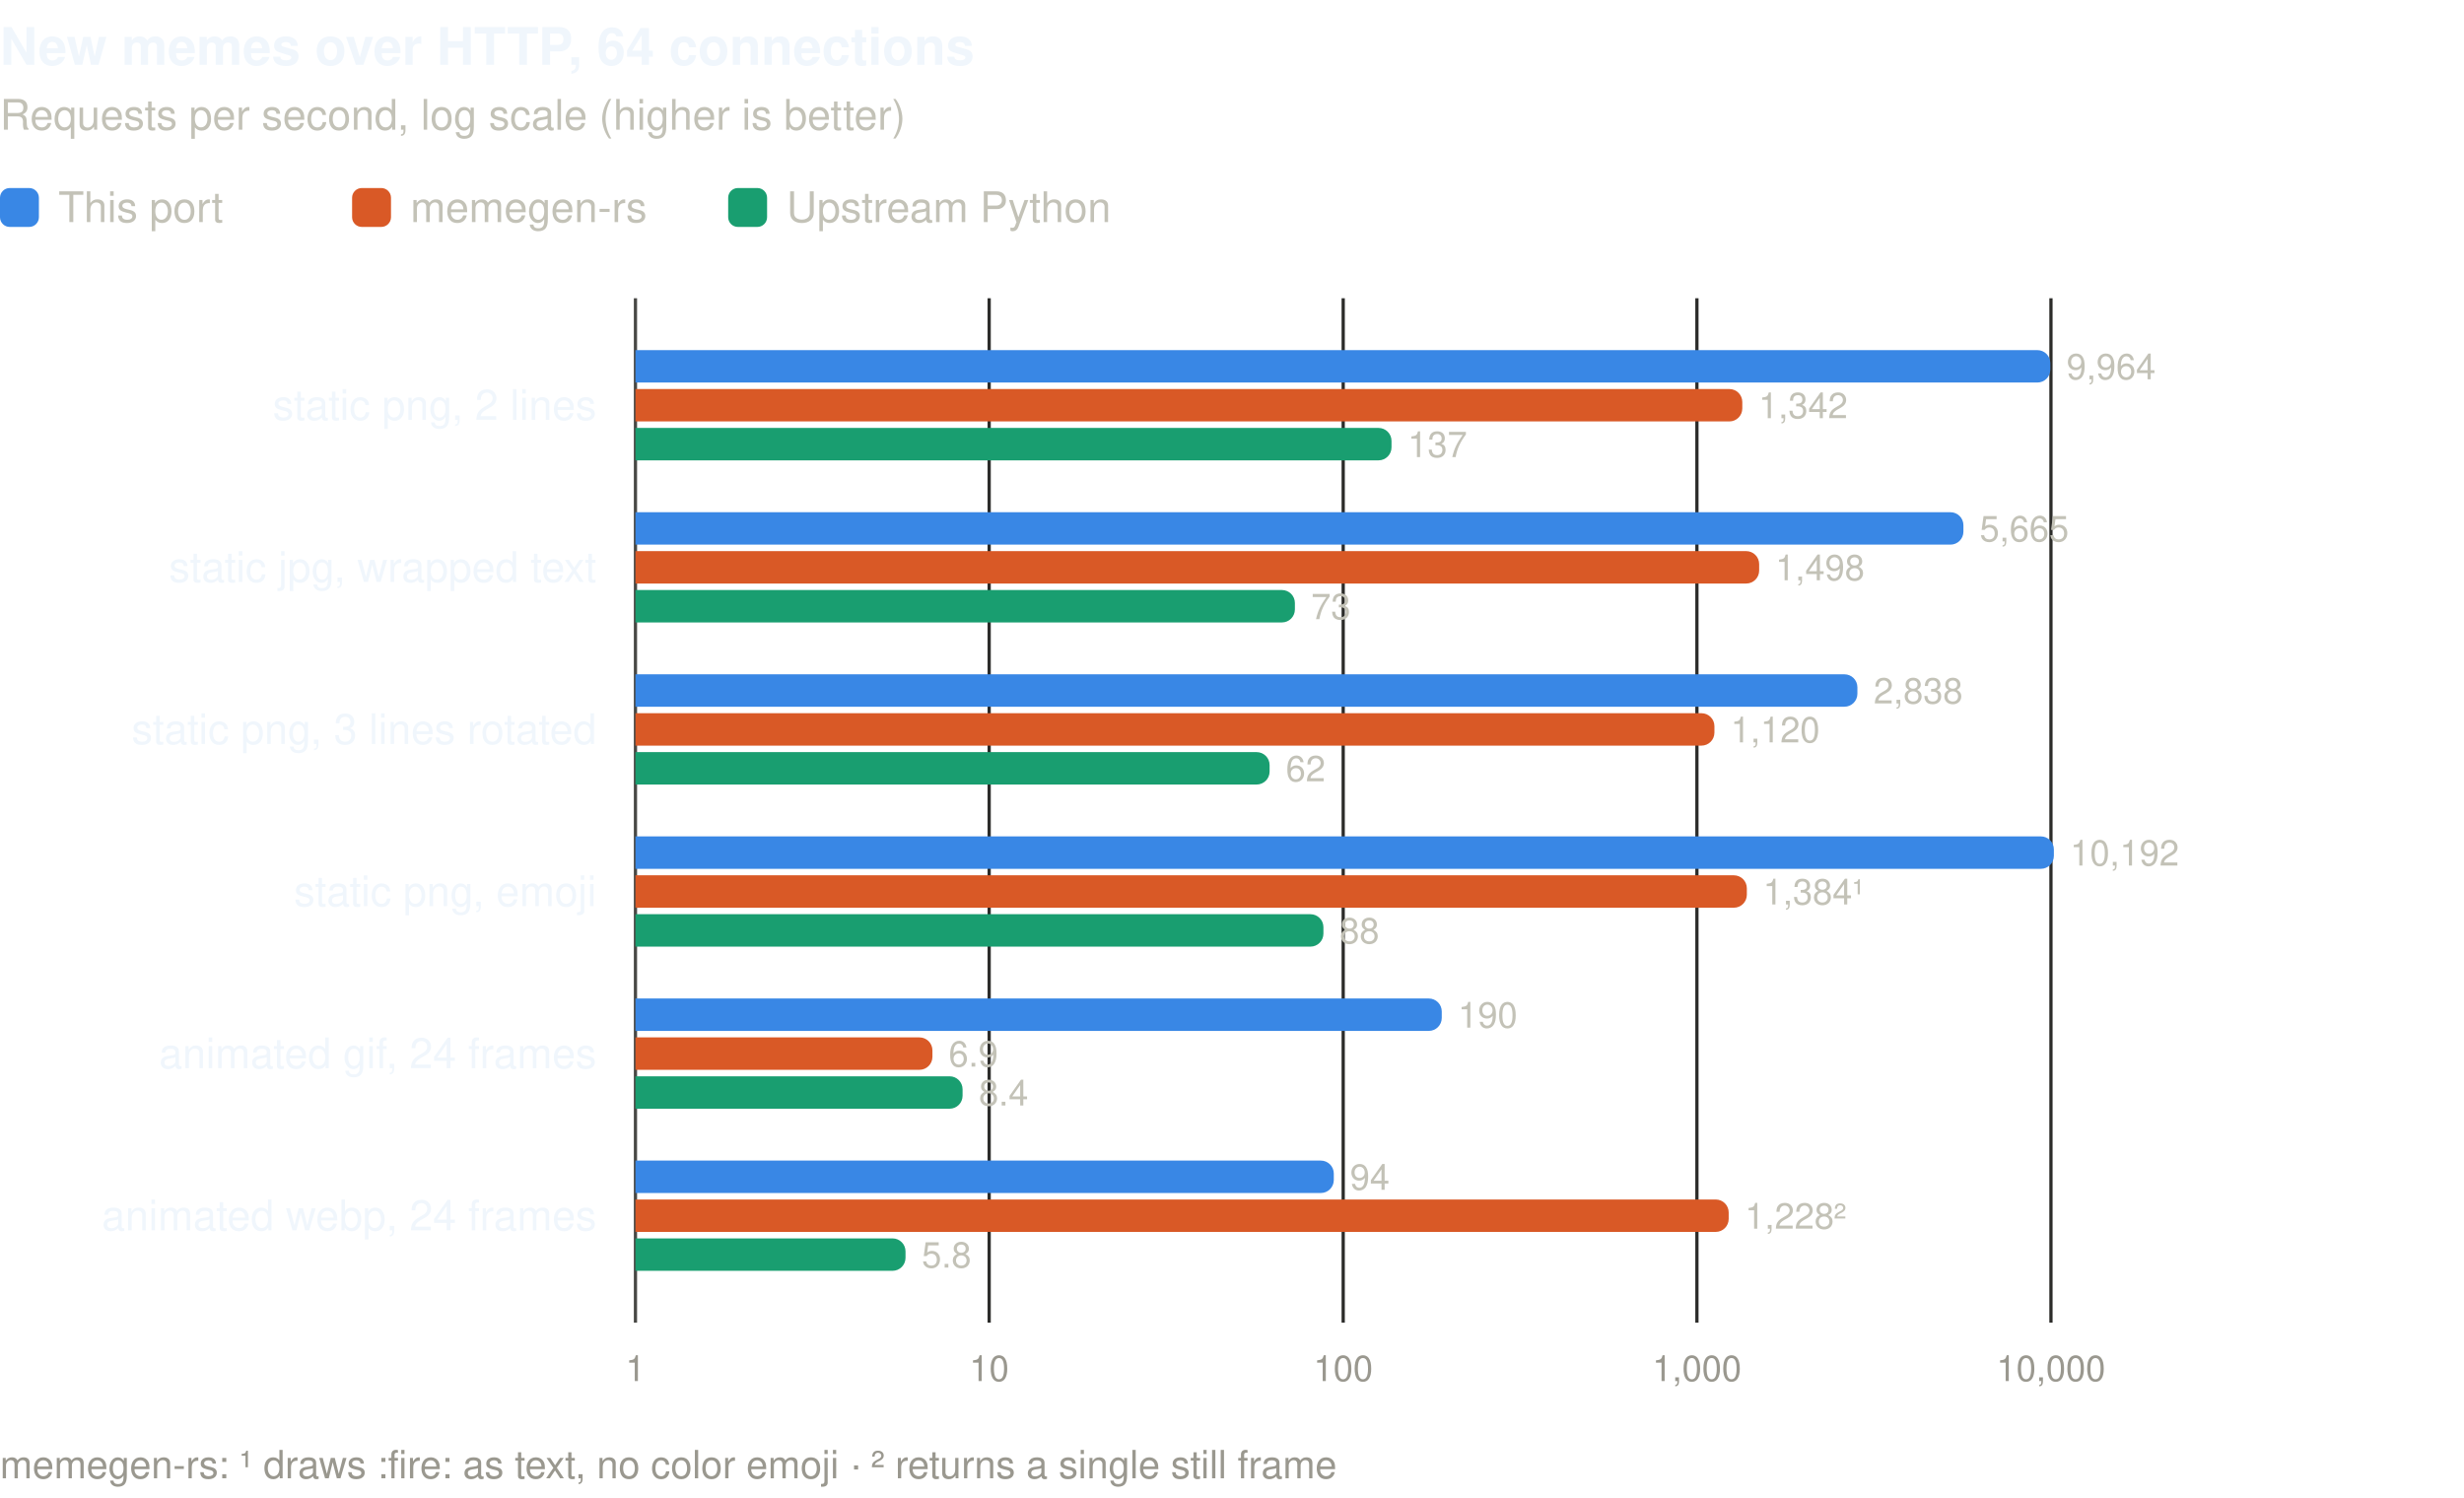
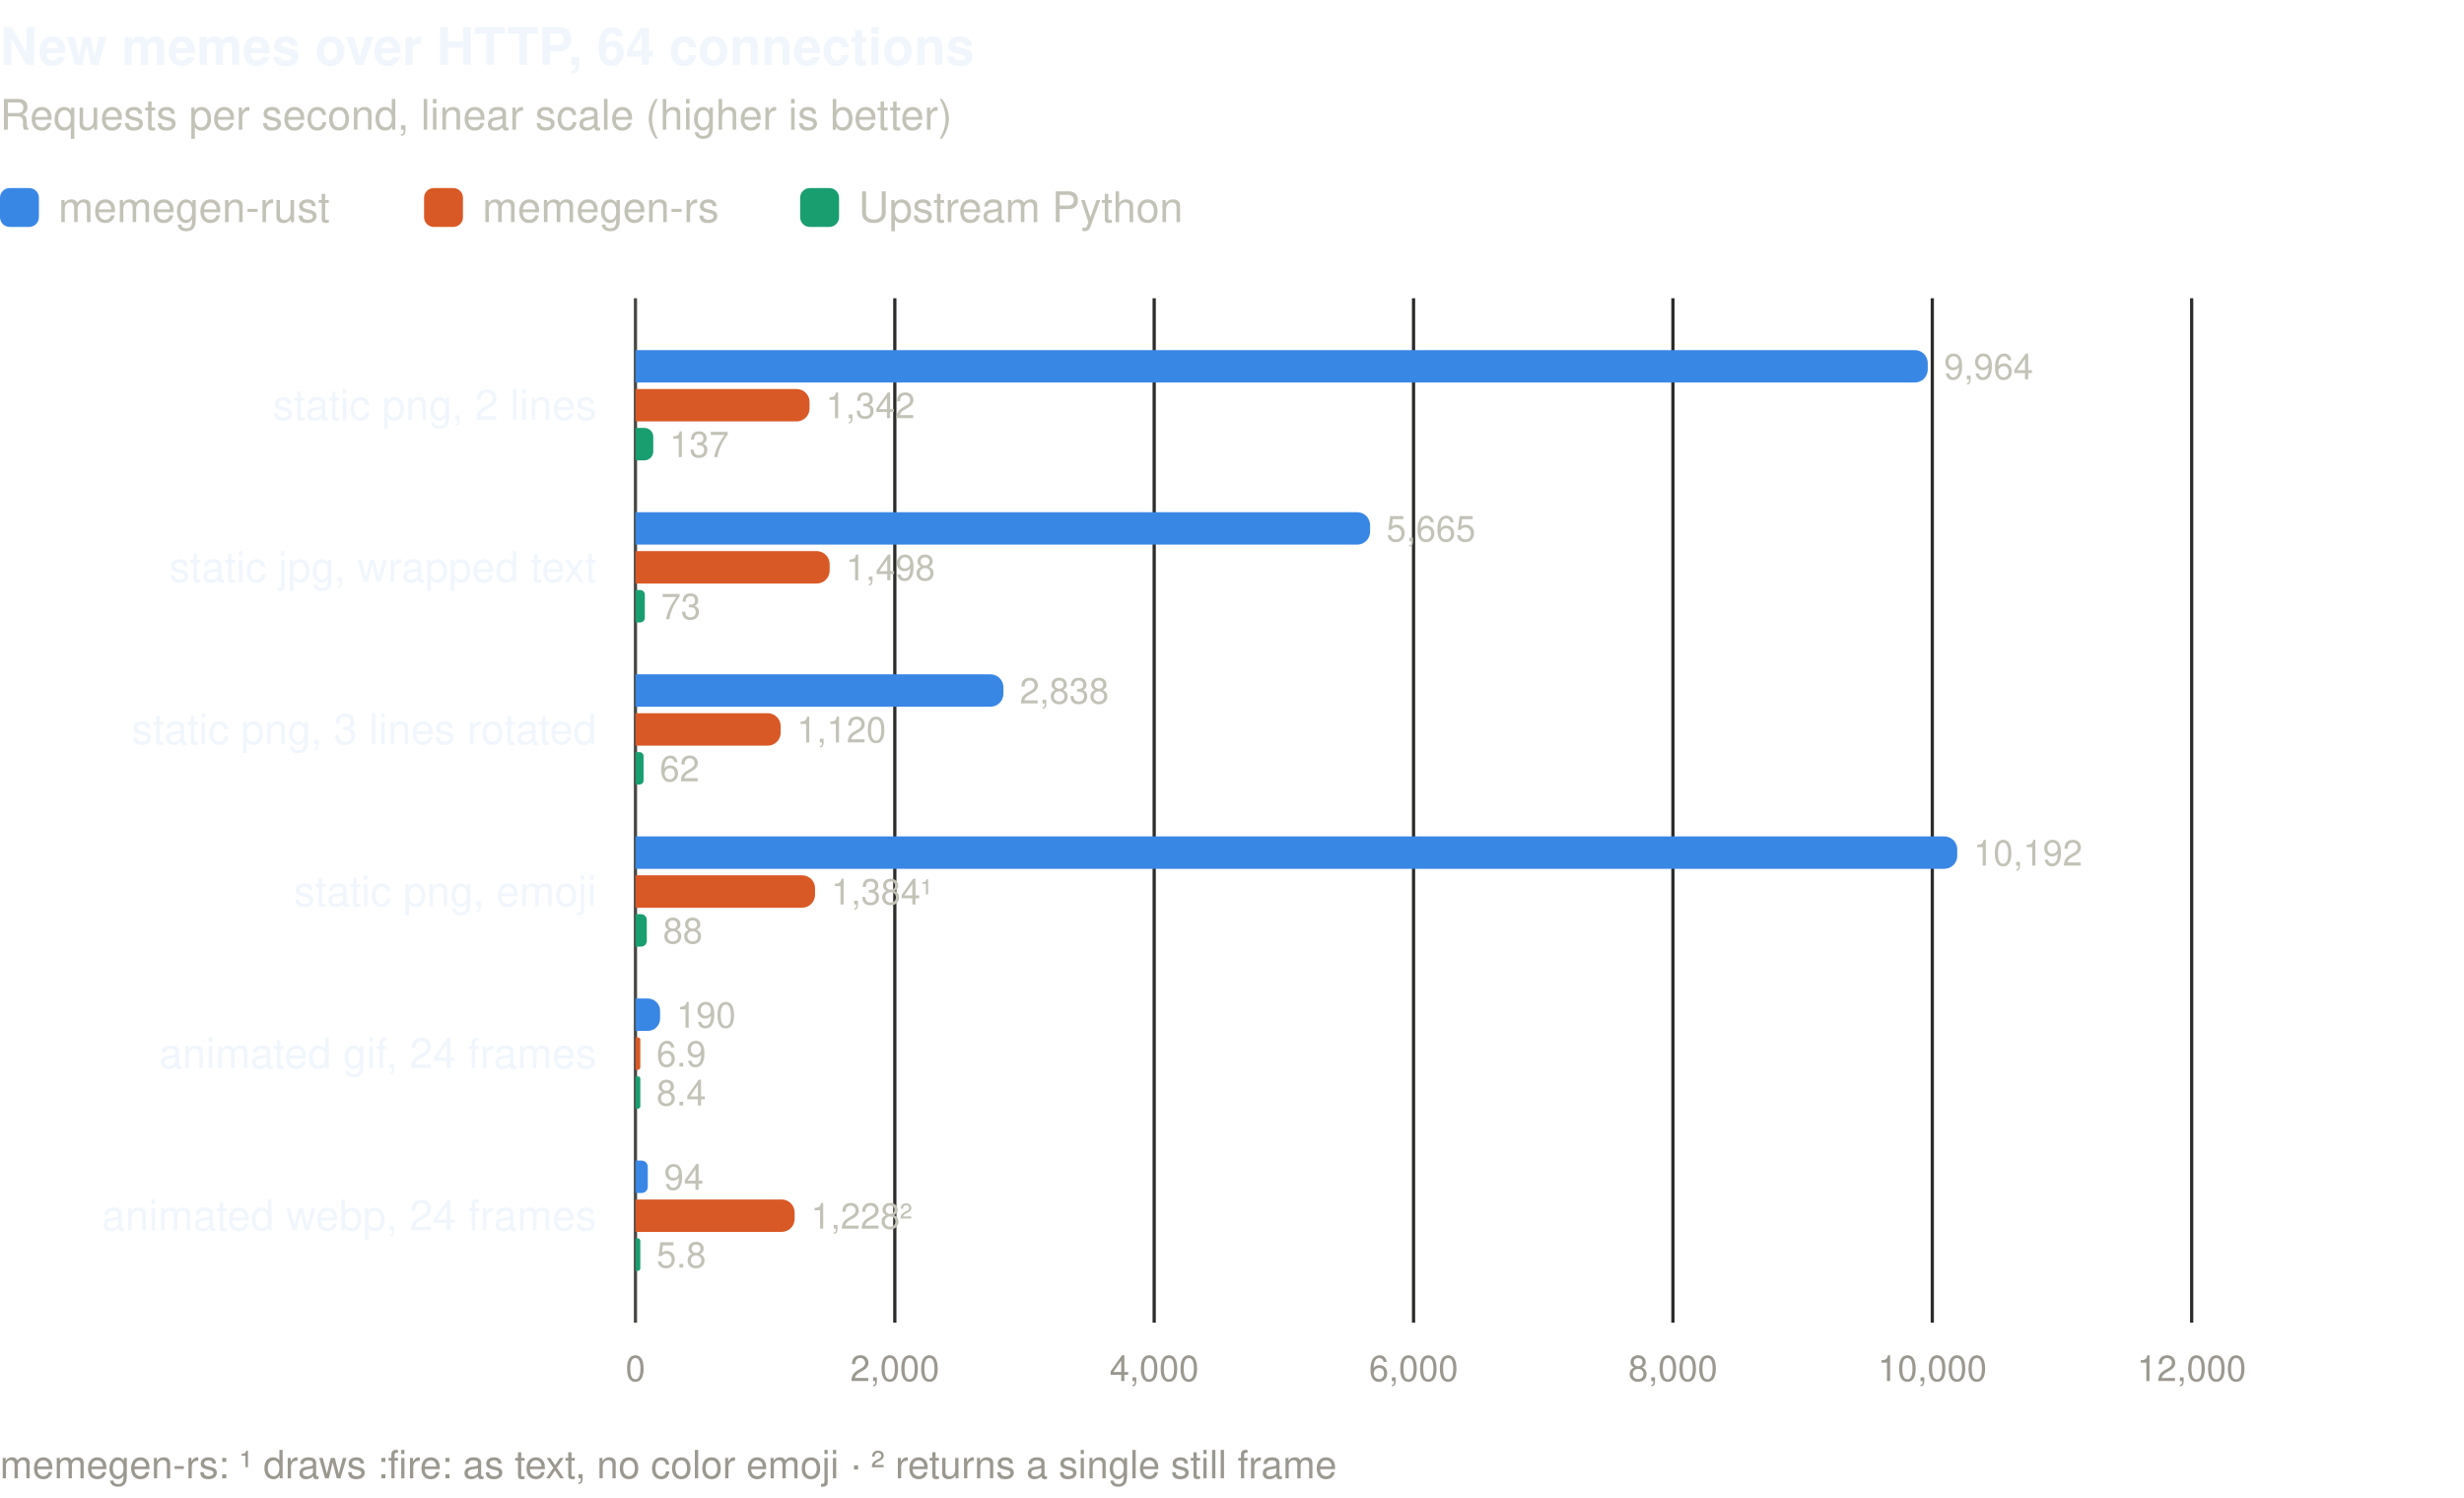
<svg xmlns="http://www.w3.org/2000/svg" width="760" height="462" viewBox="0 0 760 462" font-family="system-ui, -apple-system, &quot;Segoe UI&quot;, Helvetica, Arial, sans-serif">
  <text x="0" y="20" font-size="16" font-weight="600" fill="#f0f6fc">New memes over HTTP, 64 connections</text>
-   <text x="0" y="40" font-size="13" fill="#c3c2b7">Requests per second, log scale (higher is better)</text>
+   <text x="0" y="40" font-size="13" fill="#c3c2b7">Requests per second, linear scale (higher is better)</text>
  <rect x="0" y="58" width="12" height="12" rx="3" fill="#3987e5" />
-   <text x="18" y="68.5" font-size="13" fill="#c3c2b7">This port</text>
-   <rect x="108.6" y="58" width="12" height="12" rx="3" fill="#d95926" />
-   <text x="126.6" y="68.5" font-size="13" fill="#c3c2b7">memegen-rs</text>
-   <rect x="224.6" y="58" width="12" height="12" rx="3" fill="#199e70" />
-   <text x="242.6" y="68.5" font-size="13" fill="#c3c2b7">Upstream Python</text>
+   <text x="18" y="68.5" font-size="13" fill="#c3c2b7">memegen-rust</text>
+   <rect x="130.8" y="58" width="12" height="12" rx="3" fill="#d95926" />
+   <text x="148.8" y="68.5" font-size="13" fill="#c3c2b7">memegen-rs</text>
+   <rect x="246.8" y="58" width="12" height="12" rx="3" fill="#199e70" />
+   <text x="264.8" y="68.5" font-size="13" fill="#c3c2b7">Upstream Python</text>
  <line x1="196.0" y1="92" x2="196.0" y2="408" stroke="#484845" stroke-width="1" />
-   <text x="196.0" y="426" font-size="11" text-anchor="middle" fill="#9a988f" style="font-variant-numeric: tabular-nums">1</text>
-   <line x1="305.1" y1="92" x2="305.1" y2="408" stroke="#2c2c2a" stroke-width="1" />
-   <text x="305.1" y="426" font-size="11" text-anchor="middle" fill="#9a988f" style="font-variant-numeric: tabular-nums">10</text>
-   <line x1="414.3" y1="92" x2="414.3" y2="408" stroke="#2c2c2a" stroke-width="1" />
-   <text x="414.3" y="426" font-size="11" text-anchor="middle" fill="#9a988f" style="font-variant-numeric: tabular-nums">100</text>
-   <line x1="523.4" y1="92" x2="523.4" y2="408" stroke="#2c2c2a" stroke-width="1" />
-   <text x="523.4" y="426" font-size="11" text-anchor="middle" fill="#9a988f" style="font-variant-numeric: tabular-nums">1,000</text>
-   <line x1="632.6" y1="92" x2="632.6" y2="408" stroke="#2c2c2a" stroke-width="1" />
-   <text x="632.6" y="426" font-size="11" text-anchor="middle" fill="#9a988f" style="font-variant-numeric: tabular-nums">10,000</text>
+   <text x="196.0" y="426" font-size="11" text-anchor="middle" fill="#9a988f" style="font-variant-numeric: tabular-nums">0</text>
+   <line x1="276.0" y1="92" x2="276.0" y2="408" stroke="#2c2c2a" stroke-width="1" />
+   <text x="276.0" y="426" font-size="11" text-anchor="middle" fill="#9a988f" style="font-variant-numeric: tabular-nums">2,000</text>
+   <line x1="356.0" y1="92" x2="356.0" y2="408" stroke="#2c2c2a" stroke-width="1" />
+   <text x="356.0" y="426" font-size="11" text-anchor="middle" fill="#9a988f" style="font-variant-numeric: tabular-nums">4,000</text>
+   <line x1="436.0" y1="92" x2="436.0" y2="408" stroke="#2c2c2a" stroke-width="1" />
+   <text x="436.0" y="426" font-size="11" text-anchor="middle" fill="#9a988f" style="font-variant-numeric: tabular-nums">6,000</text>
+   <line x1="516.0" y1="92" x2="516.0" y2="408" stroke="#2c2c2a" stroke-width="1" />
+   <text x="516.0" y="426" font-size="11" text-anchor="middle" fill="#9a988f" style="font-variant-numeric: tabular-nums">8,000</text>
+   <line x1="596.0" y1="92" x2="596.0" y2="408" stroke="#2c2c2a" stroke-width="1" />
+   <text x="596.0" y="426" font-size="11" text-anchor="middle" fill="#9a988f" style="font-variant-numeric: tabular-nums">10,000</text>
+   <line x1="676.0" y1="92" x2="676.0" y2="408" stroke="#2c2c2a" stroke-width="1" />
+   <text x="676.0" y="426" font-size="11" text-anchor="middle" fill="#9a988f" style="font-variant-numeric: tabular-nums">12,000</text>
  <text x="184" y="129.5" font-size="13" text-anchor="end" fill="#f0f6fc">static png, 2 lines</text>
-   <path d="M196.0,108.0H628.4A4,4 0 0 1 632.4,112.0V114.0A4,4 0 0 1 628.4,118.0H196.0Z" fill="#3987e5" />
-   <text x="637.4" y="117" font-size="11" fill="#c3c2b7">9,964</text>
-   <path d="M196.0,120.0H533.4A4,4 0 0 1 537.4,124.0V126.0A4,4 0 0 1 533.4,130.0H196.0Z" fill="#d95926" />
-   <text x="542.4" y="129" font-size="11" fill="#c3c2b7">1,342</text>
-   <path d="M196.0,132.0H425.2A4,4 0 0 1 429.2,136.0V138.0A4,4 0 0 1 425.2,142.0H196.0Z" fill="#199e70" />
-   <text x="434.2" y="141" font-size="11" fill="#c3c2b7">137</text>
+   <path d="M196.0,108.0H590.6A4,4 0 0 1 594.6,112.0V114.0A4,4 0 0 1 590.6,118.0H196.0Z" fill="#3987e5" />
+   <text x="599.6" y="117" font-size="11" fill="#c3c2b7">9,964</text>
+   <path d="M196.0,120.0H245.7A4,4 0 0 1 249.7,124.0V126.0A4,4 0 0 1 245.7,130.0H196.0Z" fill="#d95926" />
+   <text x="254.7" y="129" font-size="11" fill="#c3c2b7">1,342</text>
+   <path d="M196.0,132.0H198.7A2.74,2.74 0 0 1 201.5,134.7V139.3A2.74,2.74 0 0 1 198.7,142.0H196.0Z" fill="#199e70" />
+   <text x="206.5" y="141" font-size="11" fill="#c3c2b7">137</text>
  <text x="184" y="179.5" font-size="13" text-anchor="end" fill="#f0f6fc">static jpg, wrapped text</text>
-   <path d="M196.0,158.0H601.6A4,4 0 0 1 605.6,162.0V164.0A4,4 0 0 1 601.6,168.0H196.0Z" fill="#3987e5" />
-   <text x="610.6" y="167" font-size="11" fill="#c3c2b7">5,665</text>
-   <path d="M196.0,170.0H538.6A4,4 0 0 1 542.6,174.0V176.0A4,4 0 0 1 538.6,180.0H196.0Z" fill="#d95926" />
-   <text x="547.6" y="179" font-size="11" fill="#c3c2b7">1,498</text>
-   <path d="M196.0,182.0H395.4A4,4 0 0 1 399.4,186.0V188.0A4,4 0 0 1 395.4,192.0H196.0Z" fill="#199e70" />
-   <text x="404.4" y="191" font-size="11" fill="#c3c2b7">73</text>
+   <path d="M196.0,158.0H418.6A4,4 0 0 1 422.6,162.0V164.0A4,4 0 0 1 418.6,168.0H196.0Z" fill="#3987e5" />
+   <text x="427.6" y="167" font-size="11" fill="#c3c2b7">5,665</text>
+   <path d="M196.0,170.0H251.9A4,4 0 0 1 255.9,174.0V176.0A4,4 0 0 1 251.9,180.0H196.0Z" fill="#d95926" />
+   <text x="260.9" y="179" font-size="11" fill="#c3c2b7">1,498</text>
+   <path d="M196.0,182.0H197.5A1.46,1.46 0 0 1 198.9,183.5V190.5A1.46,1.46 0 0 1 197.5,192.0H196.0Z" fill="#199e70" />
+   <text x="203.9" y="191" font-size="11" fill="#c3c2b7">73</text>
  <text x="184" y="229.5" font-size="13" text-anchor="end" fill="#f0f6fc">static png, 3 lines rotated</text>
-   <path d="M196.0,208.0H568.9A4,4 0 0 1 572.9,212.0V214.0A4,4 0 0 1 568.9,218.0H196.0Z" fill="#3987e5" />
-   <text x="577.9" y="217" font-size="11" fill="#c3c2b7">2,838</text>
-   <path d="M196.0,220.0H524.8A4,4 0 0 1 528.8,224.0V226.0A4,4 0 0 1 524.8,230.0H196.0Z" fill="#d95926" />
-   <text x="533.8" y="229" font-size="11" fill="#c3c2b7">1,120</text>
-   <path d="M196.0,232.0H387.6A4,4 0 0 1 391.6,236.0V238.0A4,4 0 0 1 387.6,242.0H196.0Z" fill="#199e70" />
-   <text x="396.6" y="241" font-size="11" fill="#c3c2b7">62</text>
+   <path d="M196.0,208.0H305.5A4,4 0 0 1 309.5,212.0V214.0A4,4 0 0 1 305.5,218.0H196.0Z" fill="#3987e5" />
+   <text x="314.5" y="217" font-size="11" fill="#c3c2b7">2,838</text>
+   <path d="M196.0,220.0H236.8A4,4 0 0 1 240.8,224.0V226.0A4,4 0 0 1 236.8,230.0H196.0Z" fill="#d95926" />
+   <text x="245.8" y="229" font-size="11" fill="#c3c2b7">1,120</text>
+   <path d="M196.0,232.0H197.2A1.24,1.24 0 0 1 198.5,233.2V240.8A1.24,1.24 0 0 1 197.2,242.0H196.0Z" fill="#199e70" />
+   <text x="203.5" y="241" font-size="11" fill="#c3c2b7">62</text>
  <text x="184" y="279.5" font-size="13" text-anchor="end" fill="#f0f6fc">static png, emoji</text>
-   <path d="M196.0,258.0H629.5A4,4 0 0 1 633.5,262.0V264.0A4,4 0 0 1 629.5,268.0H196.0Z" fill="#3987e5" />
-   <text x="638.5" y="267" font-size="11" fill="#c3c2b7">10,192</text>
-   <path d="M196.0,270.0H534.8A4,4 0 0 1 538.8,274.0V276.0A4,4 0 0 1 534.8,280.0H196.0Z" fill="#d95926" />
-   <text x="543.8" y="279" font-size="11" fill="#c3c2b7">1,384¹</text>
-   <path d="M196.0,282.0H404.2A4,4 0 0 1 408.2,286.0V288.0A4,4 0 0 1 404.2,292.0H196.0Z" fill="#199e70" />
-   <text x="413.2" y="291" font-size="11" fill="#c3c2b7">88</text>
+   <path d="M196.0,258.0H599.7A4,4 0 0 1 603.7,262.0V264.0A4,4 0 0 1 599.7,268.0H196.0Z" fill="#3987e5" />
+   <text x="608.7" y="267" font-size="11" fill="#c3c2b7">10,192</text>
+   <path d="M196.0,270.0H247.4A4,4 0 0 1 251.4,274.0V276.0A4,4 0 0 1 247.4,280.0H196.0Z" fill="#d95926" />
+   <text x="256.4" y="279" font-size="11" fill="#c3c2b7">1,384¹</text>
+   <path d="M196.0,282.0H197.8A1.76,1.76 0 0 1 199.5,283.8V290.2A1.76,1.76 0 0 1 197.8,292.0H196.0Z" fill="#199e70" />
+   <text x="204.5" y="291" font-size="11" fill="#c3c2b7">88</text>
  <text x="184" y="329.5" font-size="13" text-anchor="end" fill="#f0f6fc">animated gif, 24 frames</text>
-   <path d="M196.0,308.0H440.7A4,4 0 0 1 444.7,312.0V314.0A4,4 0 0 1 440.7,318.0H196.0Z" fill="#3987e5" />
-   <text x="449.7" y="317" font-size="11" fill="#c3c2b7">190</text>
-   <path d="M196.0,320.0H283.6A4,4 0 0 1 287.6,324.0V326.0A4,4 0 0 1 283.6,330.0H196.0Z" fill="#d95926" />
-   <text x="292.6" y="329" font-size="11" fill="#c3c2b7">6.9</text>
-   <path d="M196.0,332.0H292.9A4,4 0 0 1 296.9,336.0V338.0A4,4 0 0 1 292.9,342.0H196.0Z" fill="#199e70" />
-   <text x="301.9" y="341" font-size="11" fill="#c3c2b7">8.4</text>
+   <path d="M196.0,308.0H199.8A3.8,3.8 0 0 1 203.6,311.8V314.2A3.8,3.8 0 0 1 199.8,318.0H196.0Z" fill="#3987e5" />
+   <text x="208.6" y="317" font-size="11" fill="#c3c2b7">190</text>
+   <path d="M196.0,320.0H196.8A0.75,0.75 0 0 1 197.5,320.8V329.2A0.75,0.75 0 0 1 196.8,330.0H196.0Z" fill="#d95926" />
+   <text x="202.5" y="329" font-size="11" fill="#c3c2b7">6.9</text>
+   <path d="M196.0,332.0H196.8A0.75,0.75 0 0 1 197.5,332.8V341.2A0.75,0.75 0 0 1 196.8,342.0H196.0Z" fill="#199e70" />
+   <text x="202.5" y="341" font-size="11" fill="#c3c2b7">8.4</text>
  <text x="184" y="379.5" font-size="13" text-anchor="end" fill="#f0f6fc">animated webp, 24 frames</text>
-   <path d="M196.0,358.0H407.4A4,4 0 0 1 411.4,362.0V364.0A4,4 0 0 1 407.4,368.0H196.0Z" fill="#3987e5" />
-   <text x="416.4" y="367" font-size="11" fill="#c3c2b7">94</text>
-   <path d="M196.0,370.0H529.2A4,4 0 0 1 533.2,374.0V376.0A4,4 0 0 1 529.2,380.0H196.0Z" fill="#d95926" />
-   <text x="538.2" y="379" font-size="11" fill="#c3c2b7">1,228²</text>
-   <path d="M196.0,382.0H275.3A4,4 0 0 1 279.3,386.0V388.0A4,4 0 0 1 275.3,392.0H196.0Z" fill="#199e70" />
-   <text x="284.3" y="391" font-size="11" fill="#c3c2b7">5.8</text>
+   <path d="M196.0,358.0H197.9A1.88,1.88 0 0 1 199.8,359.9V366.1A1.88,1.88 0 0 1 197.9,368.0H196.0Z" fill="#3987e5" />
+   <text x="204.8" y="367" font-size="11" fill="#c3c2b7">94</text>
+   <path d="M196.0,370.0H241.1A4,4 0 0 1 245.1,374.0V376.0A4,4 0 0 1 241.1,380.0H196.0Z" fill="#d95926" />
+   <text x="250.1" y="379" font-size="11" fill="#c3c2b7">1,228²</text>
+   <path d="M196.0,382.0H196.8A0.75,0.75 0 0 1 197.5,382.8V391.2A0.75,0.75 0 0 1 196.8,392.0H196.0Z" fill="#199e70" />
+   <text x="202.5" y="391" font-size="11" fill="#c3c2b7">5.8</text>
  <text x="0" y="456" font-size="12" fill="#9a988f">memegen-rs: ¹ draws :fire: as text, no color emoji · ² returns a single still frame</text>
</svg>
